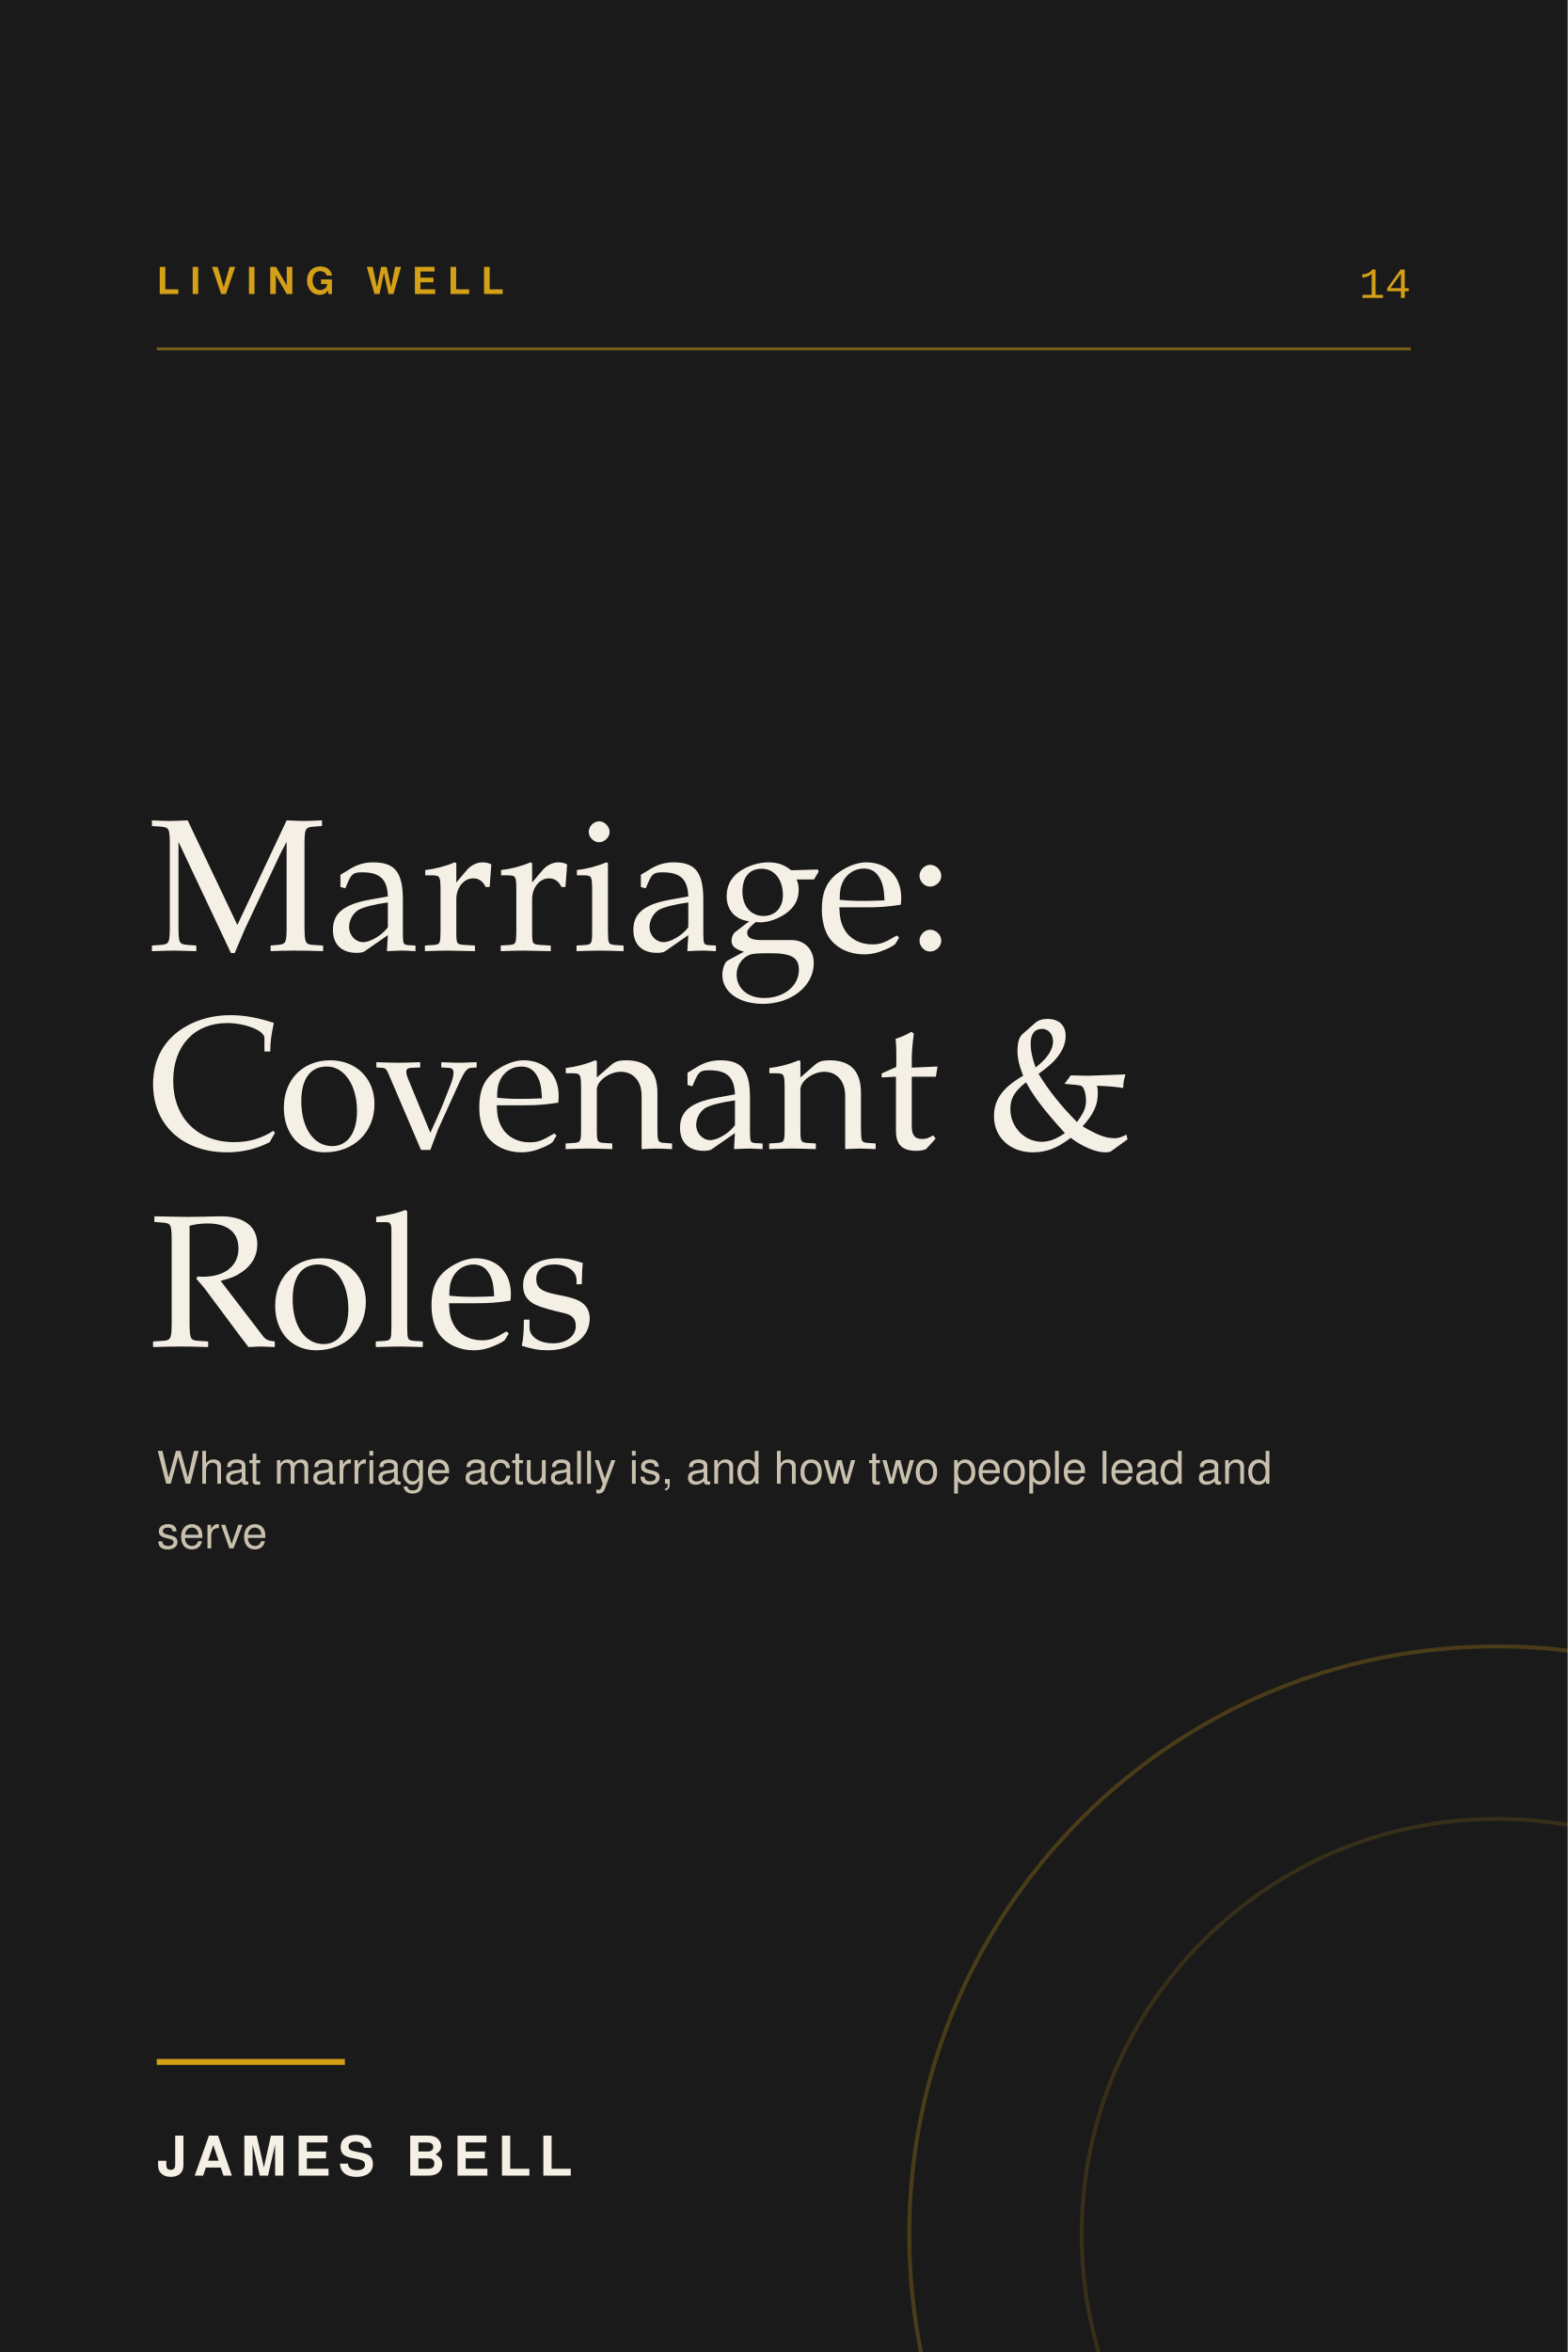
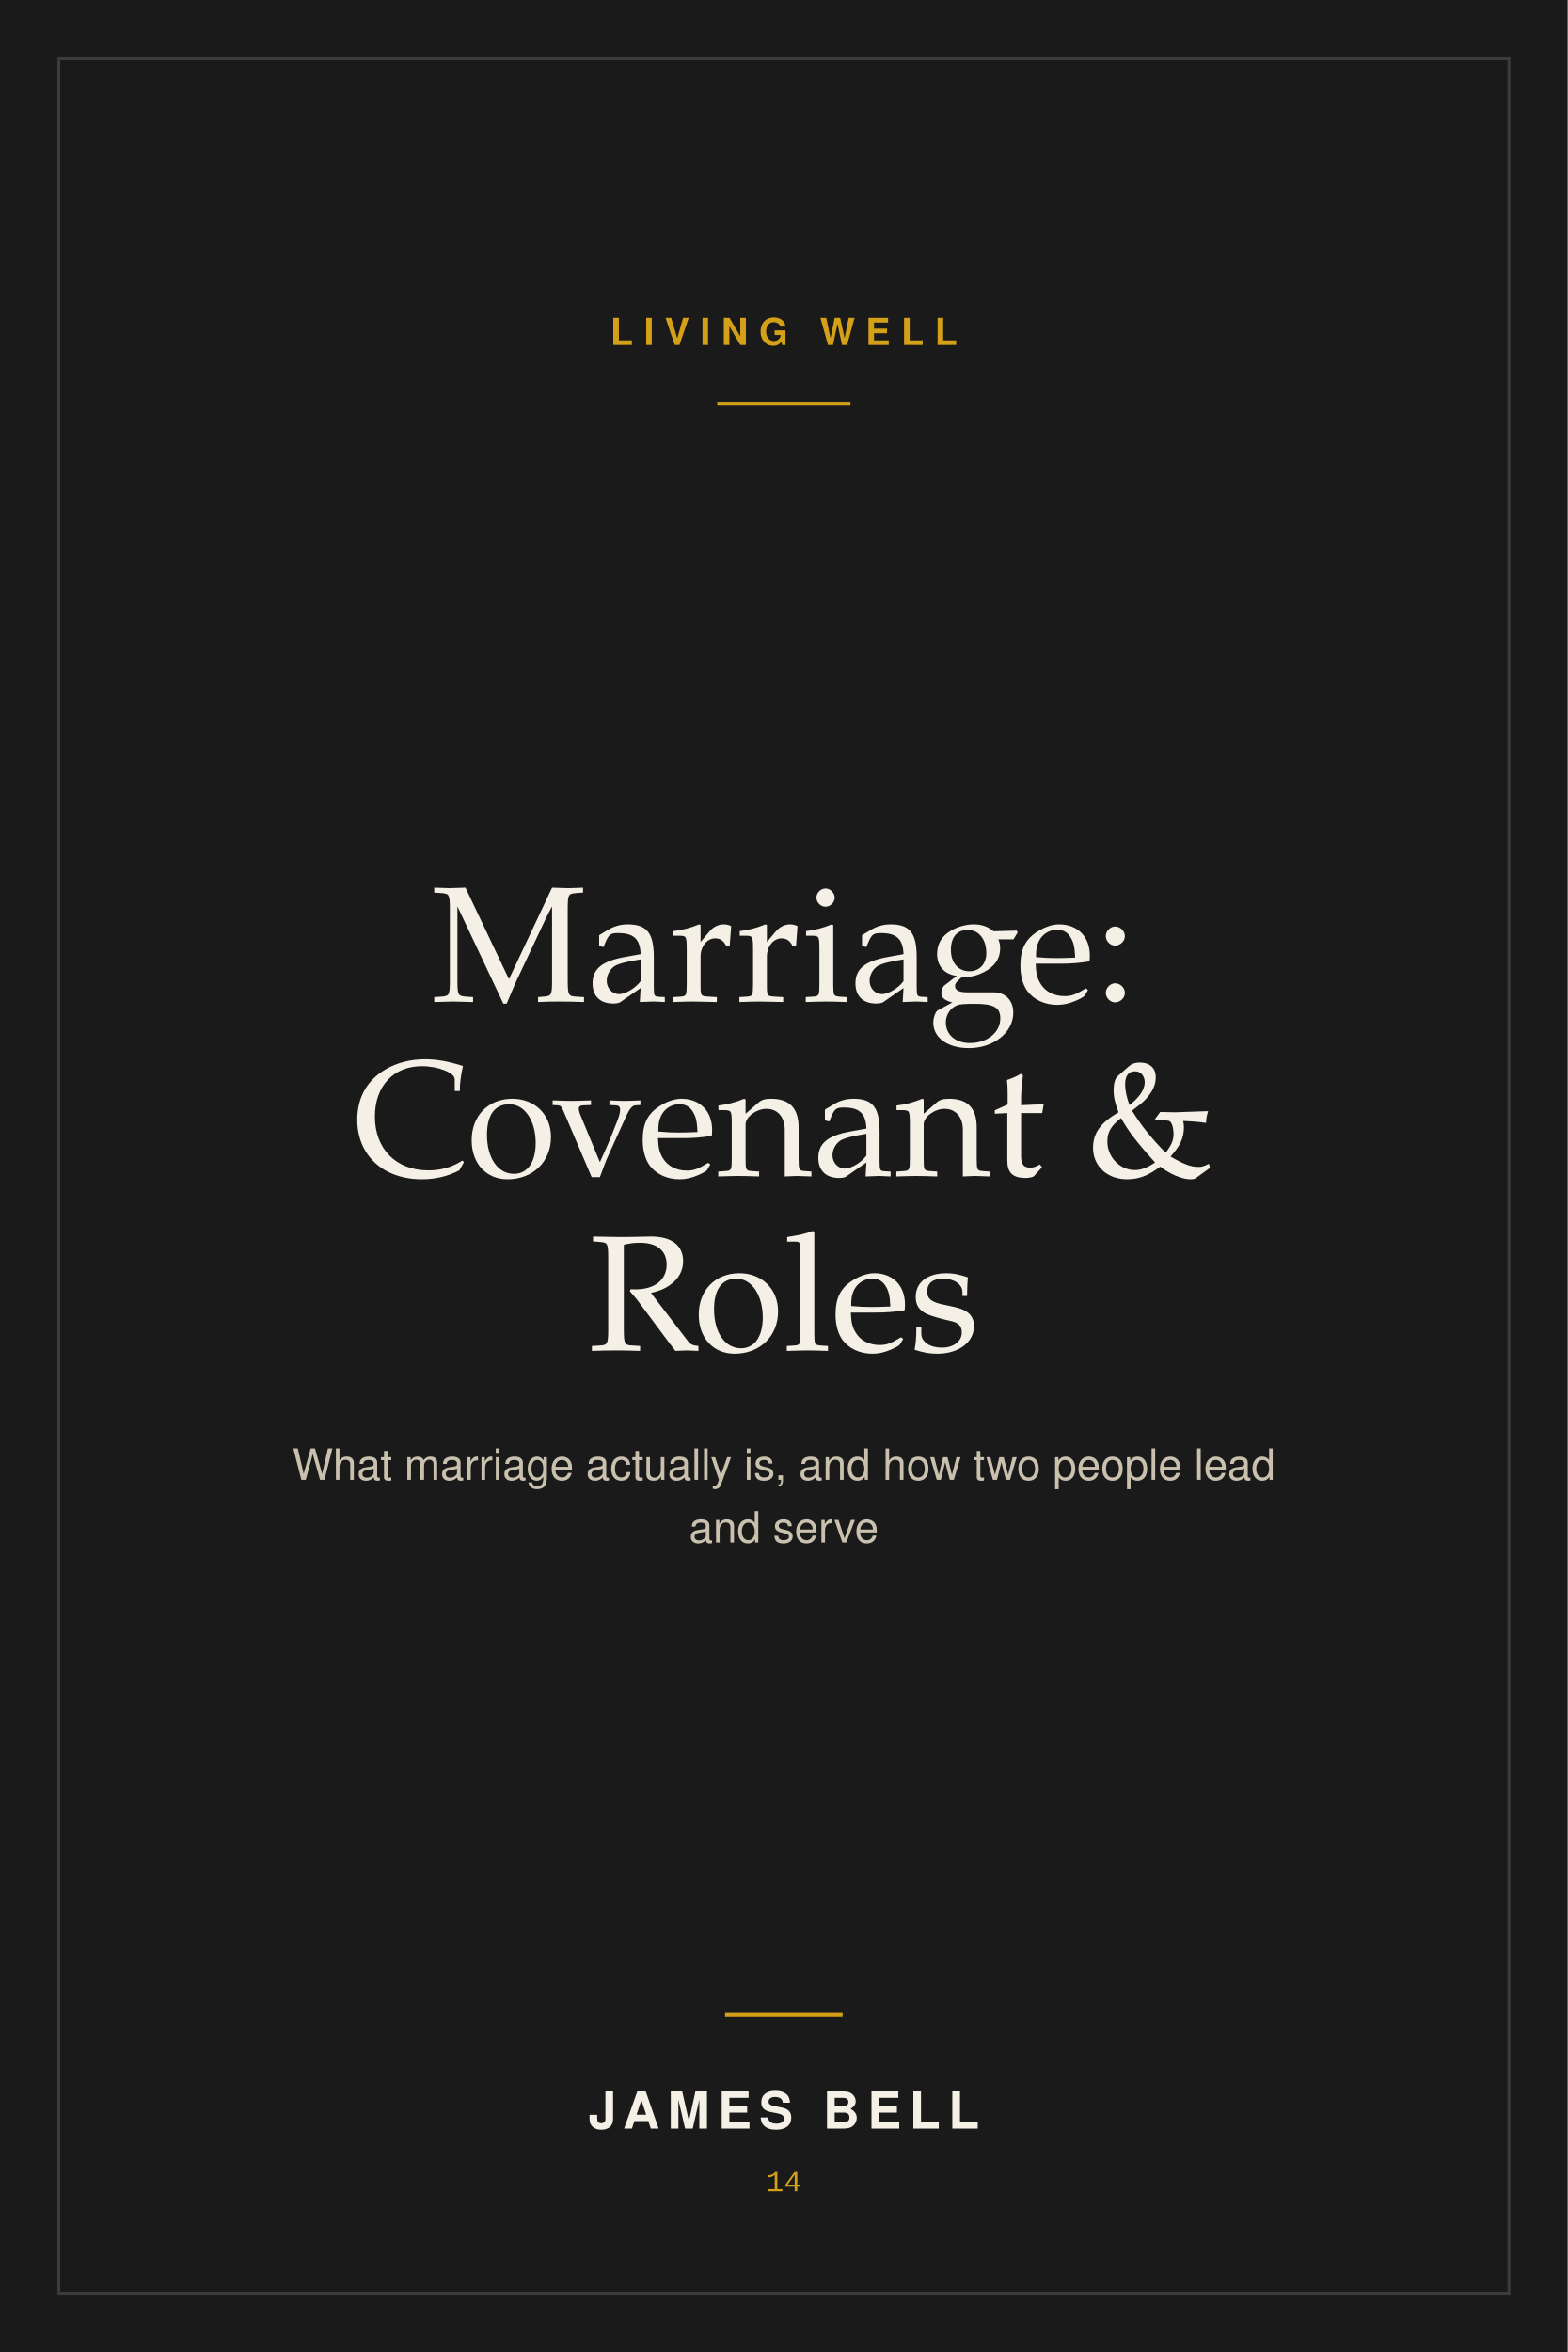
<svg xmlns="http://www.w3.org/2000/svg" width="800" height="1200" viewBox="0 0 800 1200" role="img" aria-label="Marriage: Covenant &amp; Roles by James Bell">
  <rect width="800" height="1200" fill="#1A1A1A" />
-   <circle cx="764" cy="1140" r="300" fill="none" stroke="#D4A017" stroke-width="2" opacity="0.26" />
-   <circle cx="764" cy="1140" r="212" fill="none" stroke="#D4A017" stroke-width="2" opacity="0.16" />
-   <text x="80" y="150" font-family="Helvetica, Arial, sans-serif" font-size="19" letter-spacing="5.5" font-weight="700" fill="#D4A017">LIVING WELL</text>
-   <text x="720" y="152" text-anchor="end" font-family="'JetBrains Mono', 'Courier New', monospace" font-size="22" fill="#D4A017">14</text>
-   <line x1="80" y1="178" x2="720" y2="178" stroke="#D4A017" stroke-width="1.5" opacity="0.5" />
-   <text x="76" y="485" font-family="Palatino, 'Palatino Linotype', Georgia, serif" font-size="96" font-weight="400" fill="#F5F0E6">Marriage:</text>
-   <text x="76" y="586" font-family="Palatino, 'Palatino Linotype', Georgia, serif" font-size="96" font-weight="400" fill="#F5F0E6">Covenant &amp;</text>
-   <text x="76" y="687" font-family="Palatino, 'Palatino Linotype', Georgia, serif" font-size="96" font-weight="400" fill="#F5F0E6">Roles</text>
-   <text x="80" y="757" font-family="Helvetica, Arial, sans-serif" font-size="23" fill="#C9C1AE">What marriage actually is, and how two people lead and</text>
-   <text x="80" y="790" font-family="Helvetica, Arial, sans-serif" font-size="23" fill="#C9C1AE">serve</text>
-   <line x1="80" y1="1052" x2="176" y2="1052" stroke="#D4A017" stroke-width="3" />
-   <text x="80" y="1110" font-family="Helvetica, Arial, sans-serif" font-size="28" letter-spacing="4" font-weight="700" fill="#F5F0E6">JAMES BELL</text>
+   <rect x="30" y="30" width="740" height="1140" fill="none" stroke="#F5F0E6" stroke-width="1.5" opacity="0.16" />
+   <text x="400" y="176" text-anchor="middle" font-family="Helvetica, Arial, sans-serif" font-size="19" letter-spacing="5.5" font-weight="700" fill="#D4A017">LIVING WELL</text>
+   <line x1="366" y1="206" x2="434" y2="206" stroke="#D4A017" stroke-width="2" />
+   <text x="400" y="511" text-anchor="middle" font-family="Palatino, 'Palatino Linotype', Georgia, serif" font-size="84" fill="#F5F0E6">Marriage:</text>
+   <text x="400" y="600" text-anchor="middle" font-family="Palatino, 'Palatino Linotype', Georgia, serif" font-size="84" fill="#F5F0E6">Covenant &amp;</text>
+   <text x="400" y="689" text-anchor="middle" font-family="Palatino, 'Palatino Linotype', Georgia, serif" font-size="84" fill="#F5F0E6">Roles</text>
+   <text x="400" y="755" text-anchor="middle" font-family="Helvetica, Arial, sans-serif" font-size="22" fill="#C9C1AE">What marriage actually is, and how two people lead</text>
+   <text x="400" y="787" text-anchor="middle" font-family="Helvetica, Arial, sans-serif" font-size="22" fill="#C9C1AE">and serve</text>
+   <line x1="370" y1="1028" x2="430" y2="1028" stroke="#D4A017" stroke-width="2" />
+   <text x="400" y="1086" text-anchor="middle" font-family="Helvetica, Arial, sans-serif" font-size="26" letter-spacing="4" font-weight="700" fill="#F5F0E6">JAMES BELL</text>
+   <text x="400" y="1118" text-anchor="middle" font-family="'JetBrains Mono', 'Courier New', monospace" font-size="15" fill="#D4A017">14</text>
</svg>
